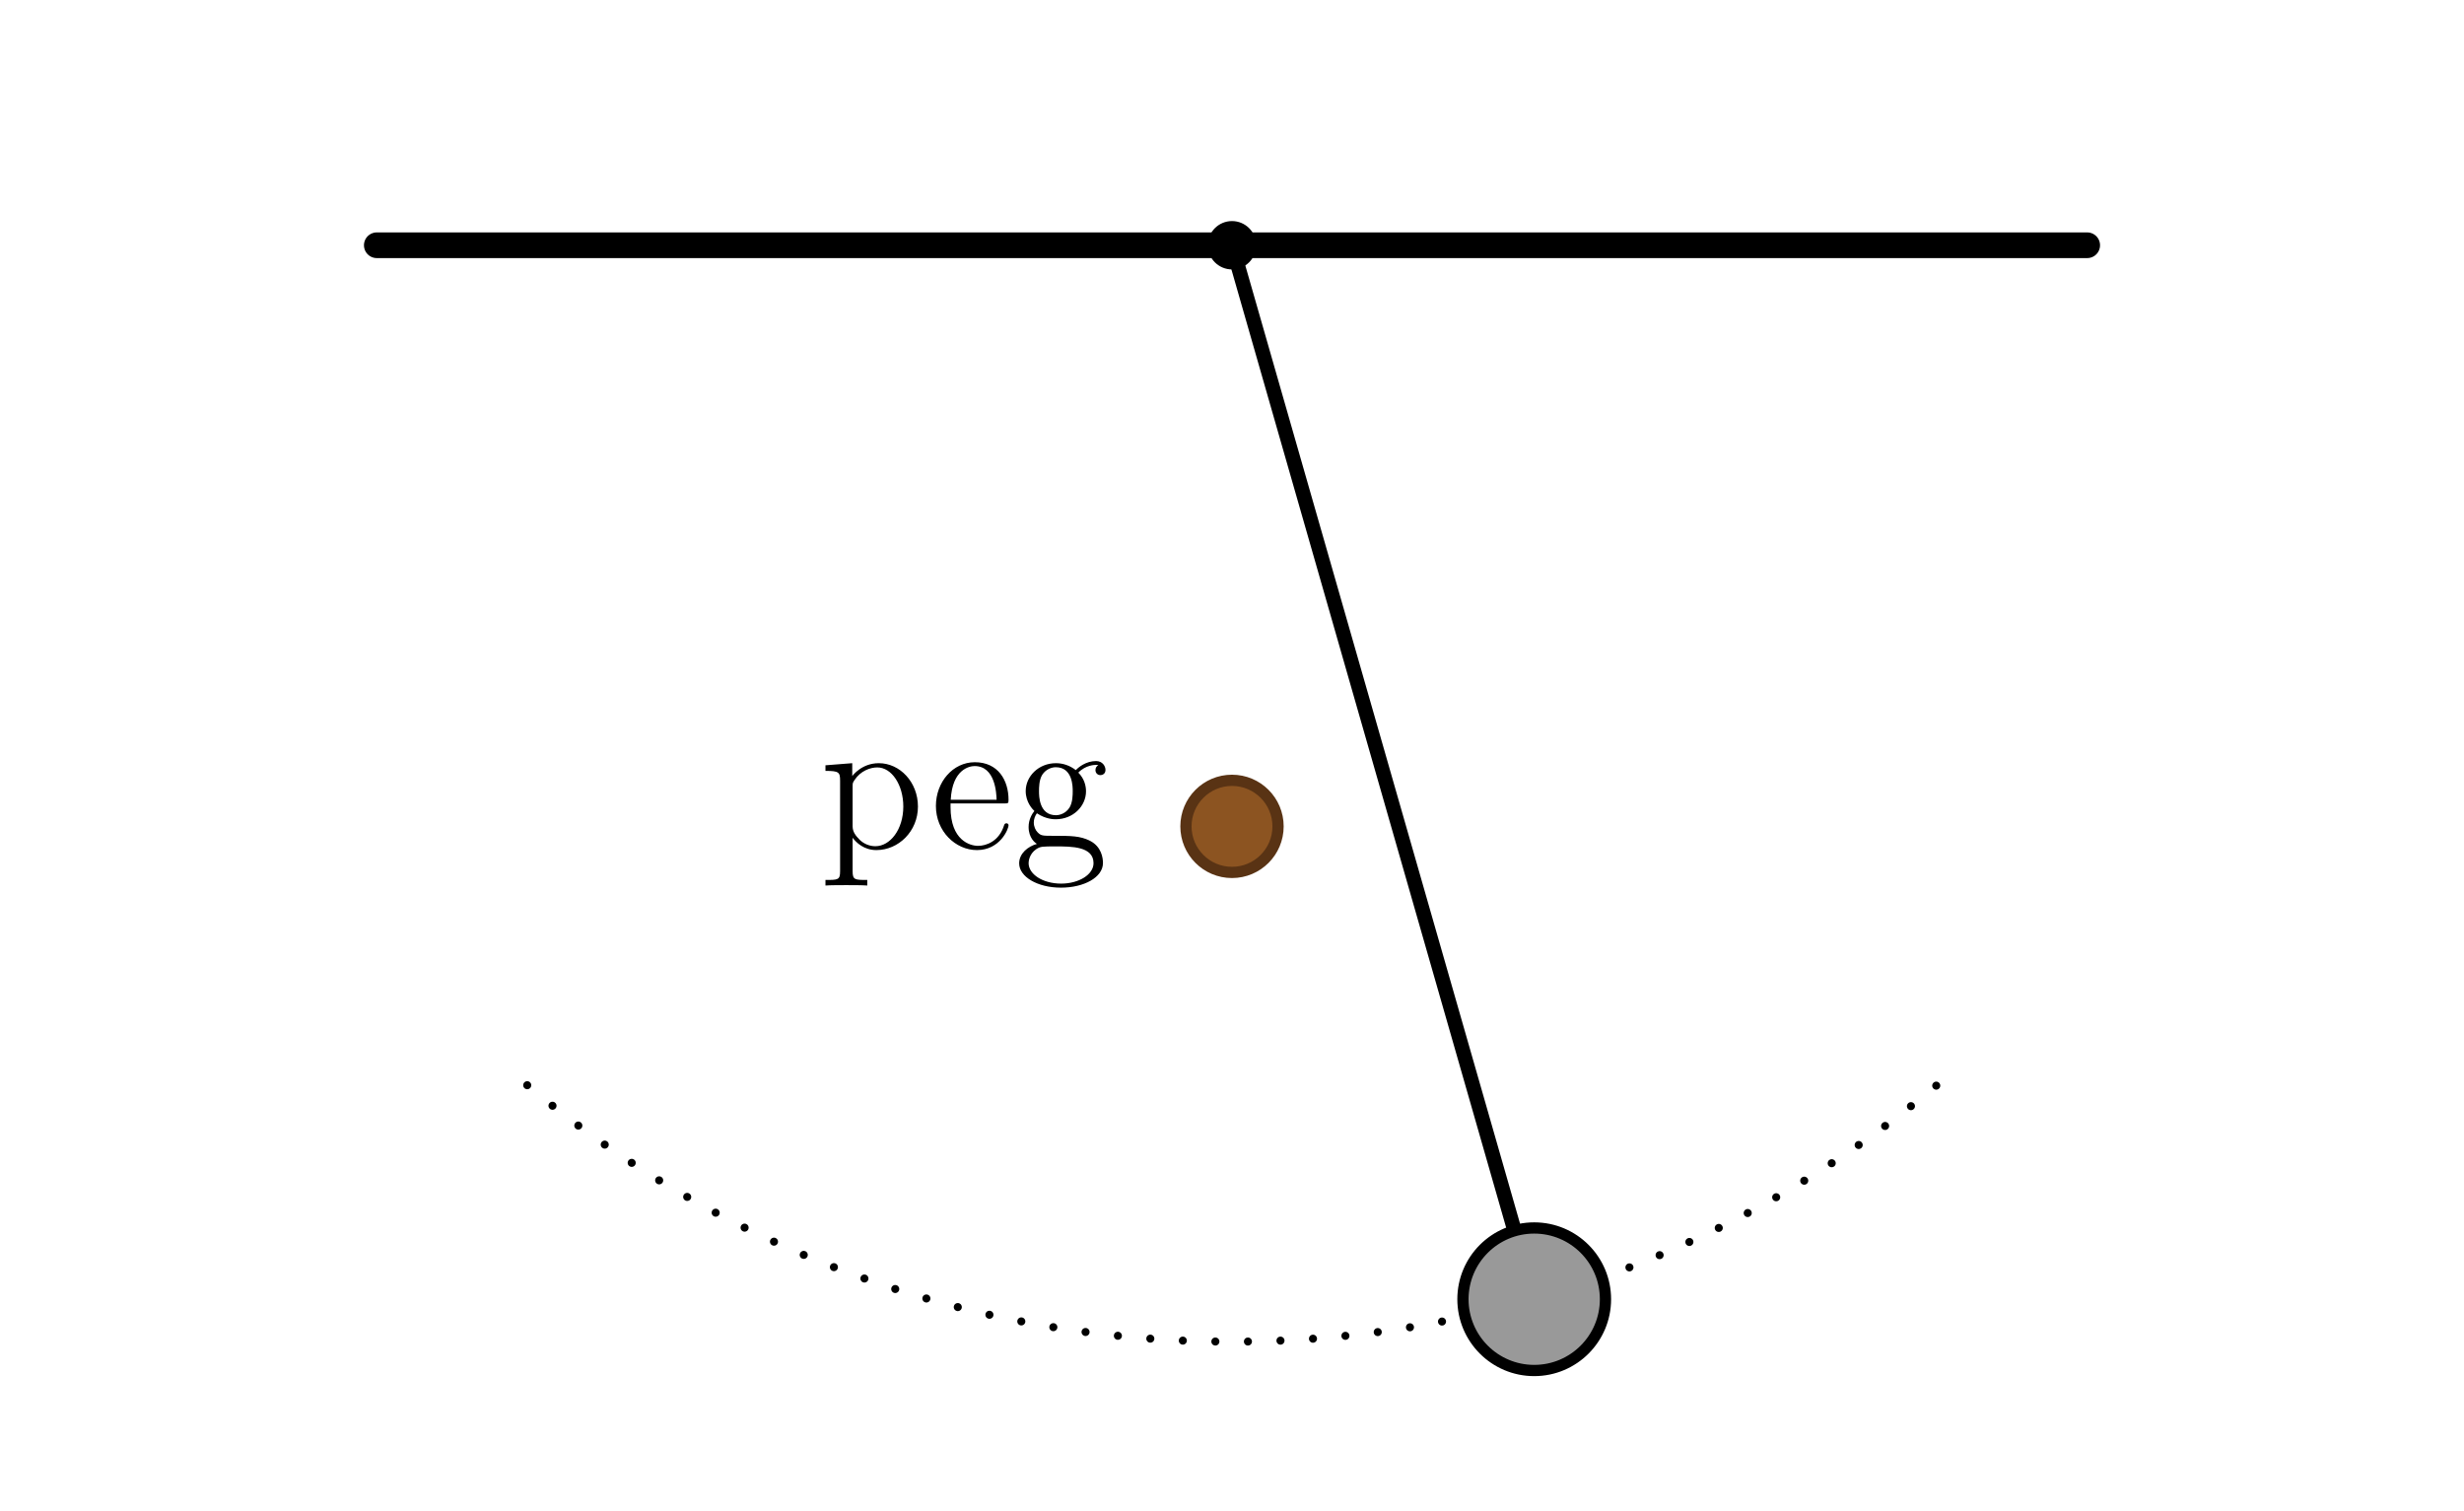
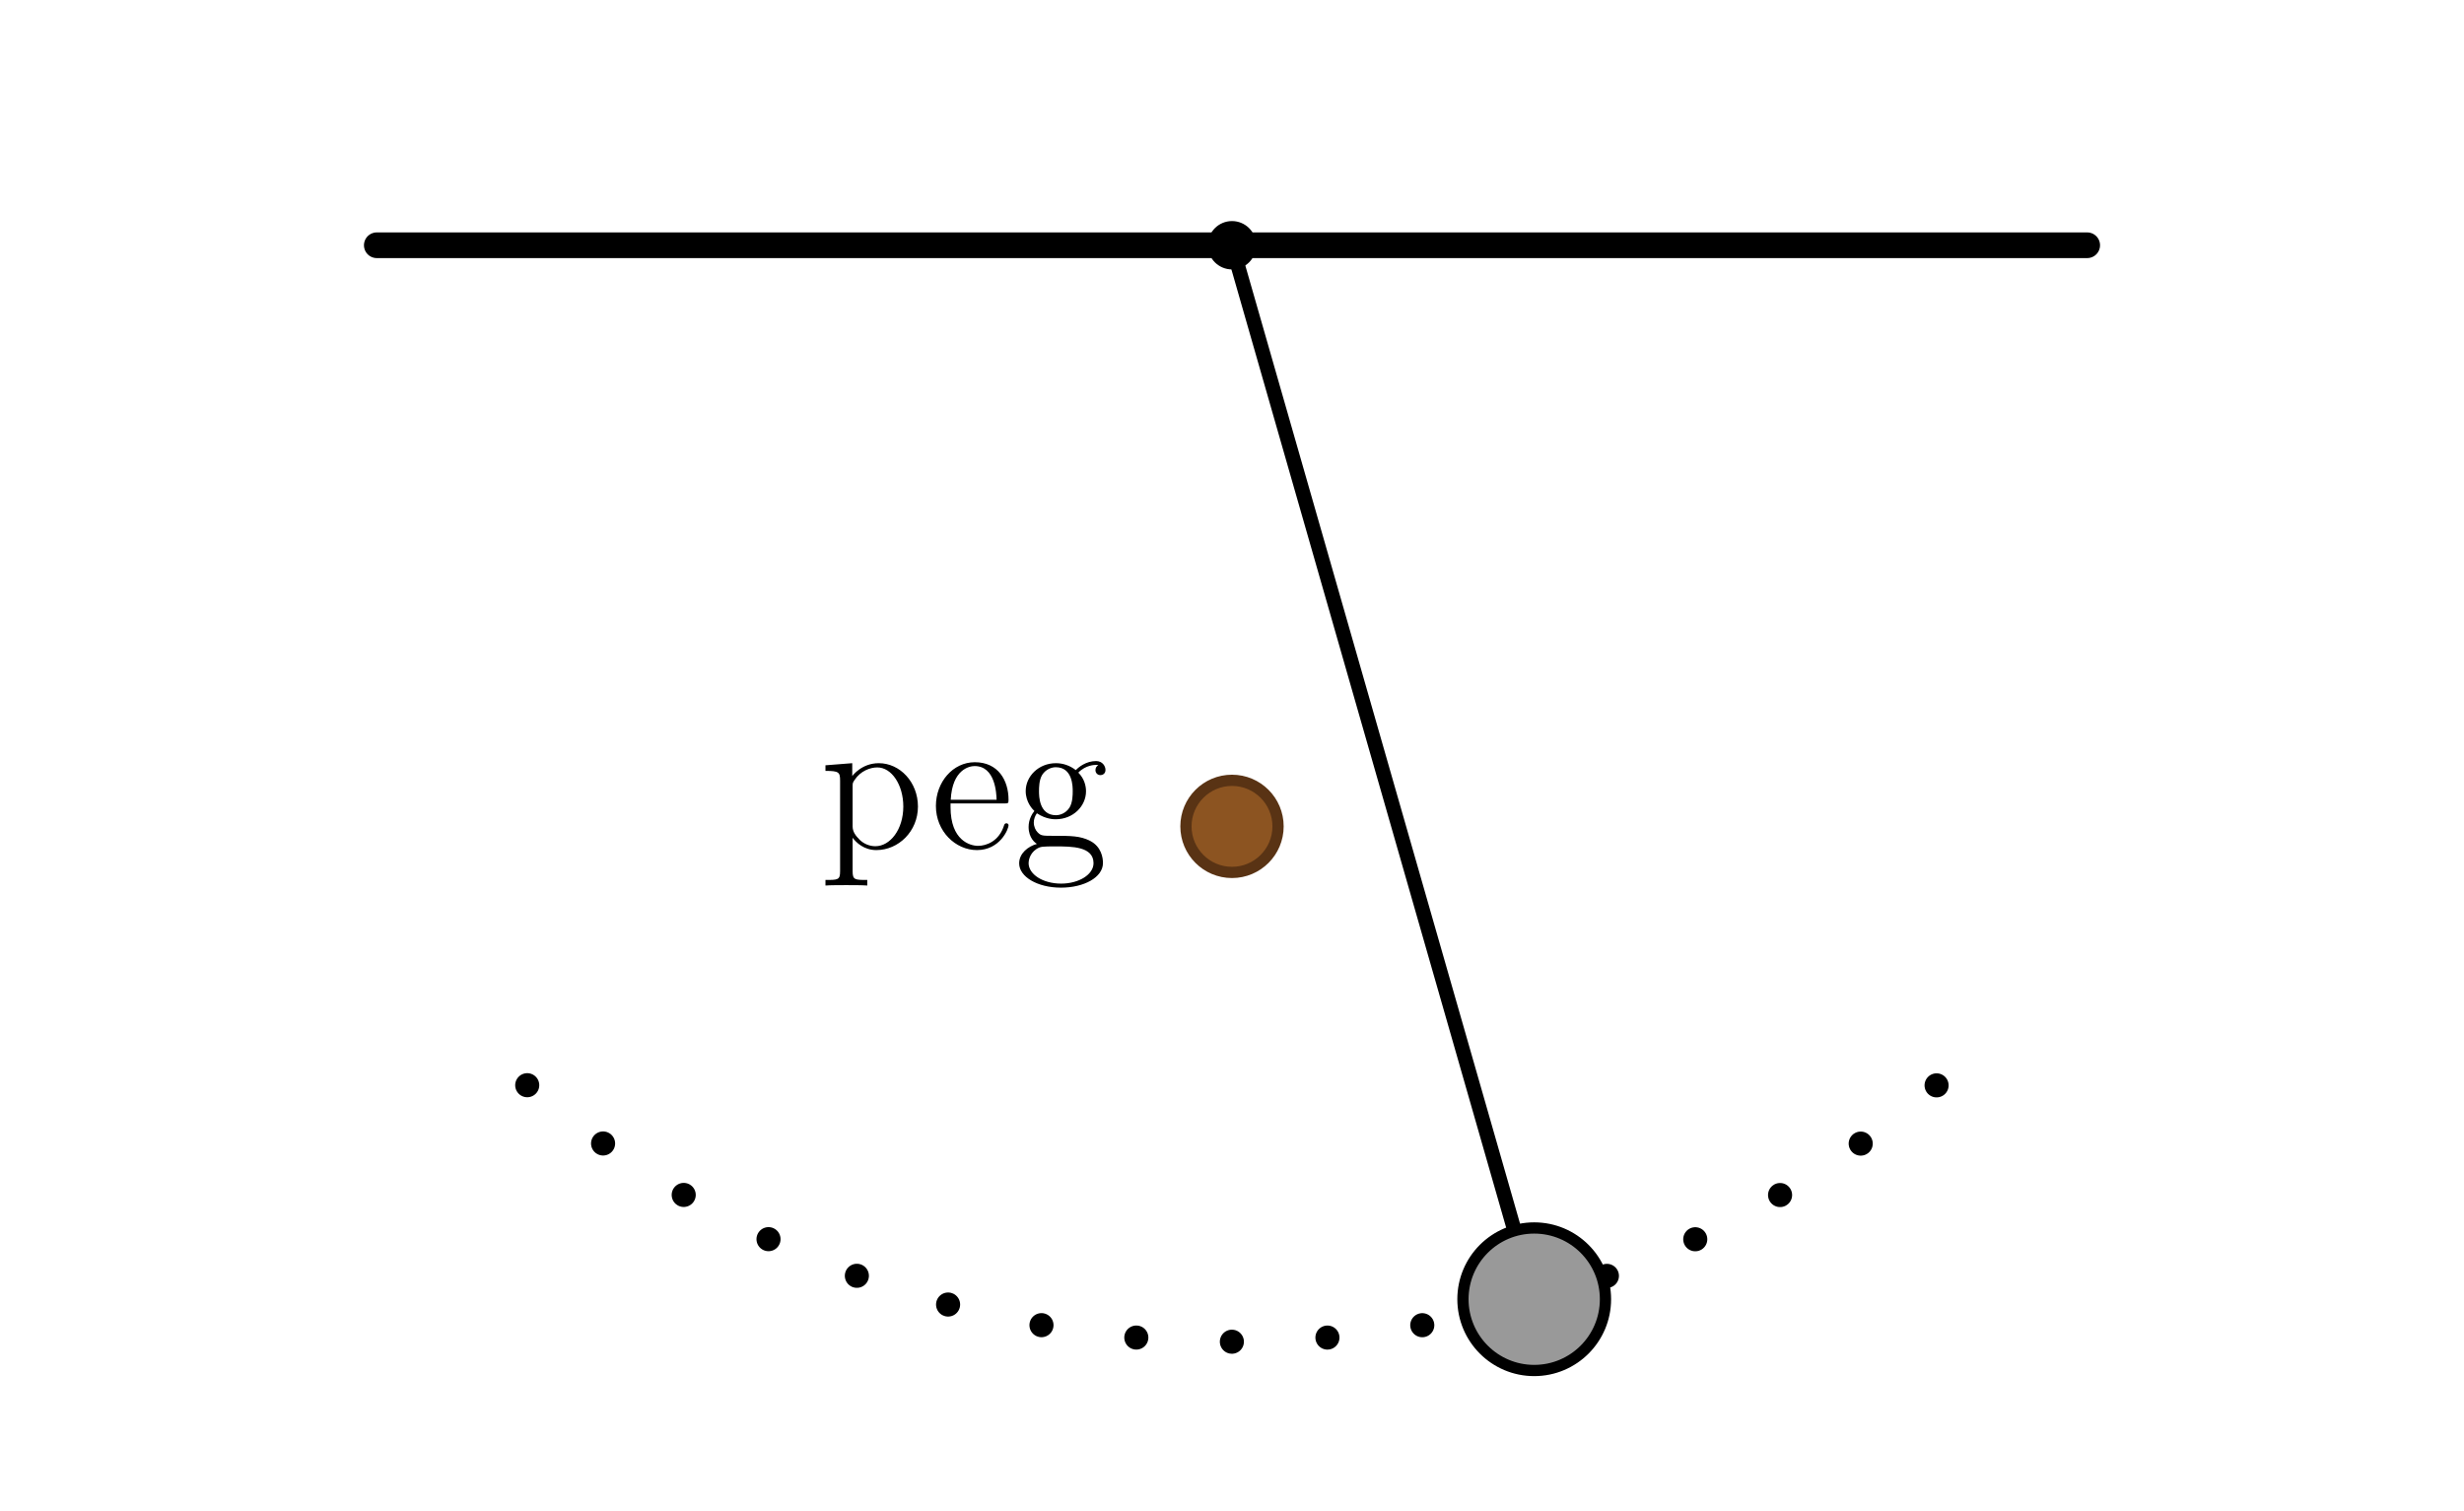
<svg xmlns="http://www.w3.org/2000/svg" xmlns:xlink="http://www.w3.org/1999/xlink" version="1.1" width="152.891pt" height="93.703pt" viewBox="132.855 69.075 152.891 93.703">
  <defs>
    <path id="g0-101" d="M4.579-2.774C4.842-2.774 4.866-2.774 4.866-3.001C4.866-4.208 4.22-5.332 2.774-5.332C1.411-5.332 .359-4.101 .359-2.618C.359-1.04 1.578 .12 2.905 .12C4.328 .12 4.866-1.172 4.866-1.423C4.866-1.494 4.806-1.542 4.734-1.542C4.639-1.542 4.615-1.482 4.591-1.423C4.28-.418 3.479-.143 2.977-.143S1.267-.478 1.267-2.546V-2.774H4.579ZM1.279-3.001C1.375-4.878 2.427-5.093 2.762-5.093C4.041-5.093 4.113-3.407 4.125-3.001H1.279Z" />
    <path id="g0-103" d="M1.423-2.164C1.985-1.793 2.463-1.793 2.594-1.793C3.67-1.793 4.471-2.606 4.471-3.527C4.471-3.85 4.376-4.304 3.993-4.686C4.459-5.165 5.021-5.165 5.081-5.165C5.129-5.165 5.189-5.165 5.236-5.141C5.117-5.093 5.057-4.973 5.057-4.842C5.057-4.674 5.177-4.531 5.368-4.531C5.464-4.531 5.679-4.591 5.679-4.854C5.679-5.069 5.511-5.404 5.093-5.404C4.471-5.404 4.005-5.021 3.838-4.842C3.479-5.117 3.061-5.272 2.606-5.272C1.53-5.272 .729-4.459 .729-3.539C.729-2.857 1.148-2.415 1.267-2.307C1.124-2.128 .909-1.781 .909-1.315C.909-.622 1.327-.323 1.423-.263C.873-.108 .323 .323 .323 .944C.323 1.769 1.447 2.451 2.917 2.451C4.34 2.451 5.523 1.817 5.523 .921C5.523 .622 5.44-.084 4.722-.454C4.113-.765 3.515-.765 2.487-.765C1.757-.765 1.674-.765 1.459-.992C1.339-1.112 1.231-1.339 1.231-1.59C1.231-1.793 1.303-1.997 1.423-2.164ZM2.606-2.044C1.554-2.044 1.554-3.252 1.554-3.527C1.554-3.742 1.554-4.232 1.757-4.555C1.985-4.902 2.343-5.021 2.594-5.021C3.646-5.021 3.646-3.814 3.646-3.539C3.646-3.324 3.646-2.833 3.443-2.511C3.216-2.164 2.857-2.044 2.606-2.044ZM2.929 2.2C1.781 2.2 .909 1.614 .909 .933C.909 .837 .933 .371 1.387 .06C1.65-.108 1.757-.108 2.594-.108C3.587-.108 4.937-.108 4.937 .933C4.937 1.638 4.029 2.2 2.929 2.2Z" />
    <path id="g0-112" d="M2.929 1.973C2.164 1.973 2.02 1.973 2.02 1.435V-.646C2.236-.347 2.726 .12 3.491 .12C4.866 .12 6.073-1.04 6.073-2.582C6.073-4.101 4.949-5.272 3.646-5.272C2.594-5.272 2.032-4.519 1.997-4.471V-5.272L.335-5.141V-4.794C1.172-4.794 1.243-4.71 1.243-4.184V1.435C1.243 1.973 1.112 1.973 .335 1.973V2.319C.646 2.295 1.291 2.295 1.626 2.295C1.973 2.295 2.618 2.295 2.929 2.319V1.973ZM2.02-3.814C2.02-4.041 2.02-4.053 2.152-4.244C2.511-4.782 3.096-5.009 3.551-5.009C4.447-5.009 5.165-3.921 5.165-2.582C5.165-1.16 4.352-.12 3.431-.12C3.061-.12 2.714-.275 2.475-.502C2.2-.777 2.02-1.016 2.02-1.351V-3.814Z" />
  </defs>
  <g id="page1">
    <g transform="translate(132.855 69.0752)scale(.996264)">
      <path d="M23.468 15.274H129.996" fill="none" stroke="#000000" stroke-linecap="round" stroke-linejoin="round" stroke-miterlimit="10.037" stroke-width="1.6" />
    </g>
    <g transform="translate(132.855 69.0752)scale(.996264)">
-       <path d="M32.837 67.586C44.706 77.556 60.018 83.561 76.732 83.561C93.446 83.561 108.757 77.556 120.627 67.586" fill="none" stroke="#000000" stroke-dasharray="0,2.028" stroke-linecap="round" stroke-linejoin="round" stroke-miterlimit="10.037" stroke-width="0.502" />
+       <path d="M32.837 67.586C44.706 77.556 60.018 83.561 76.732 83.561C93.446 83.561 108.757 77.556 120.627 67.586" fill="none" stroke="#000000" stroke-dasharray="0,5.959" stroke-linecap="round" stroke-linejoin="round" stroke-miterlimit="10.037" stroke-width="1.5" />
    </g>
    <g transform="translate(132.855 69.0752)scale(.996264)">
      <path d="M76.732 15.274L95.554 80.915" fill="none" stroke="#000000" stroke-linecap="round" stroke-linejoin="round" stroke-miterlimit="10.037" stroke-width="0.9" />
    </g>
    <g transform="translate(132.855 69.0752)scale(.996264)">
      <path d="M99.993 80.915C99.993 78.464 98.006 76.477 95.554 76.477S91.116 78.464 91.116 80.915S93.103 85.354 95.554 85.354S99.993 83.367 99.993 80.915Z" fill="#999999" />
    </g>
    <g transform="translate(132.855 69.0752)scale(.996264)">
      <path d="M99.993 80.915C99.993 78.464 98.006 76.477 95.554 76.477S91.116 78.464 91.116 80.915S93.103 85.354 95.554 85.354S99.993 83.367 99.993 80.915Z" fill="none" stroke="#000000" stroke-linecap="round" stroke-linejoin="round" stroke-miterlimit="10.037" stroke-width="0.7" />
    </g>
    <g transform="translate(132.855 69.0752)scale(.996264)">
      <path d="M79.6 51.466C79.6 49.882 78.316 48.598 76.732 48.598C75.148 48.598 73.864 49.882 73.864 51.466S75.148 54.334 76.732 54.334C78.316 54.334 79.6 53.05 79.6 51.466Z" fill="#8c5421" />
    </g>
    <g transform="translate(132.855 69.0752)scale(.996264)">
      <path d="M79.6 51.466C79.6 49.882 78.316 48.598 76.732 48.598C75.148 48.598 73.864 49.882 73.864 51.466S75.148 54.334 76.732 54.334C78.316 54.334 79.6 53.05 79.6 51.466Z" fill="none" stroke="#593314" stroke-linecap="round" stroke-linejoin="round" stroke-miterlimit="10.037" stroke-width="0.7" />
    </g>
    <use x="183.74" y="121.7" xlink:href="#g0-112" />
    <use x="190.569" y="121.7" xlink:href="#g0-101" />
    <use x="195.771" y="121.7" xlink:href="#g0-103" />
    <g transform="translate(132.855 69.0752)scale(.996264)">
      <circle cx="76.732" cy="15.274" fill="#000000" r="1.506" />
    </g>
  </g>
</svg>
